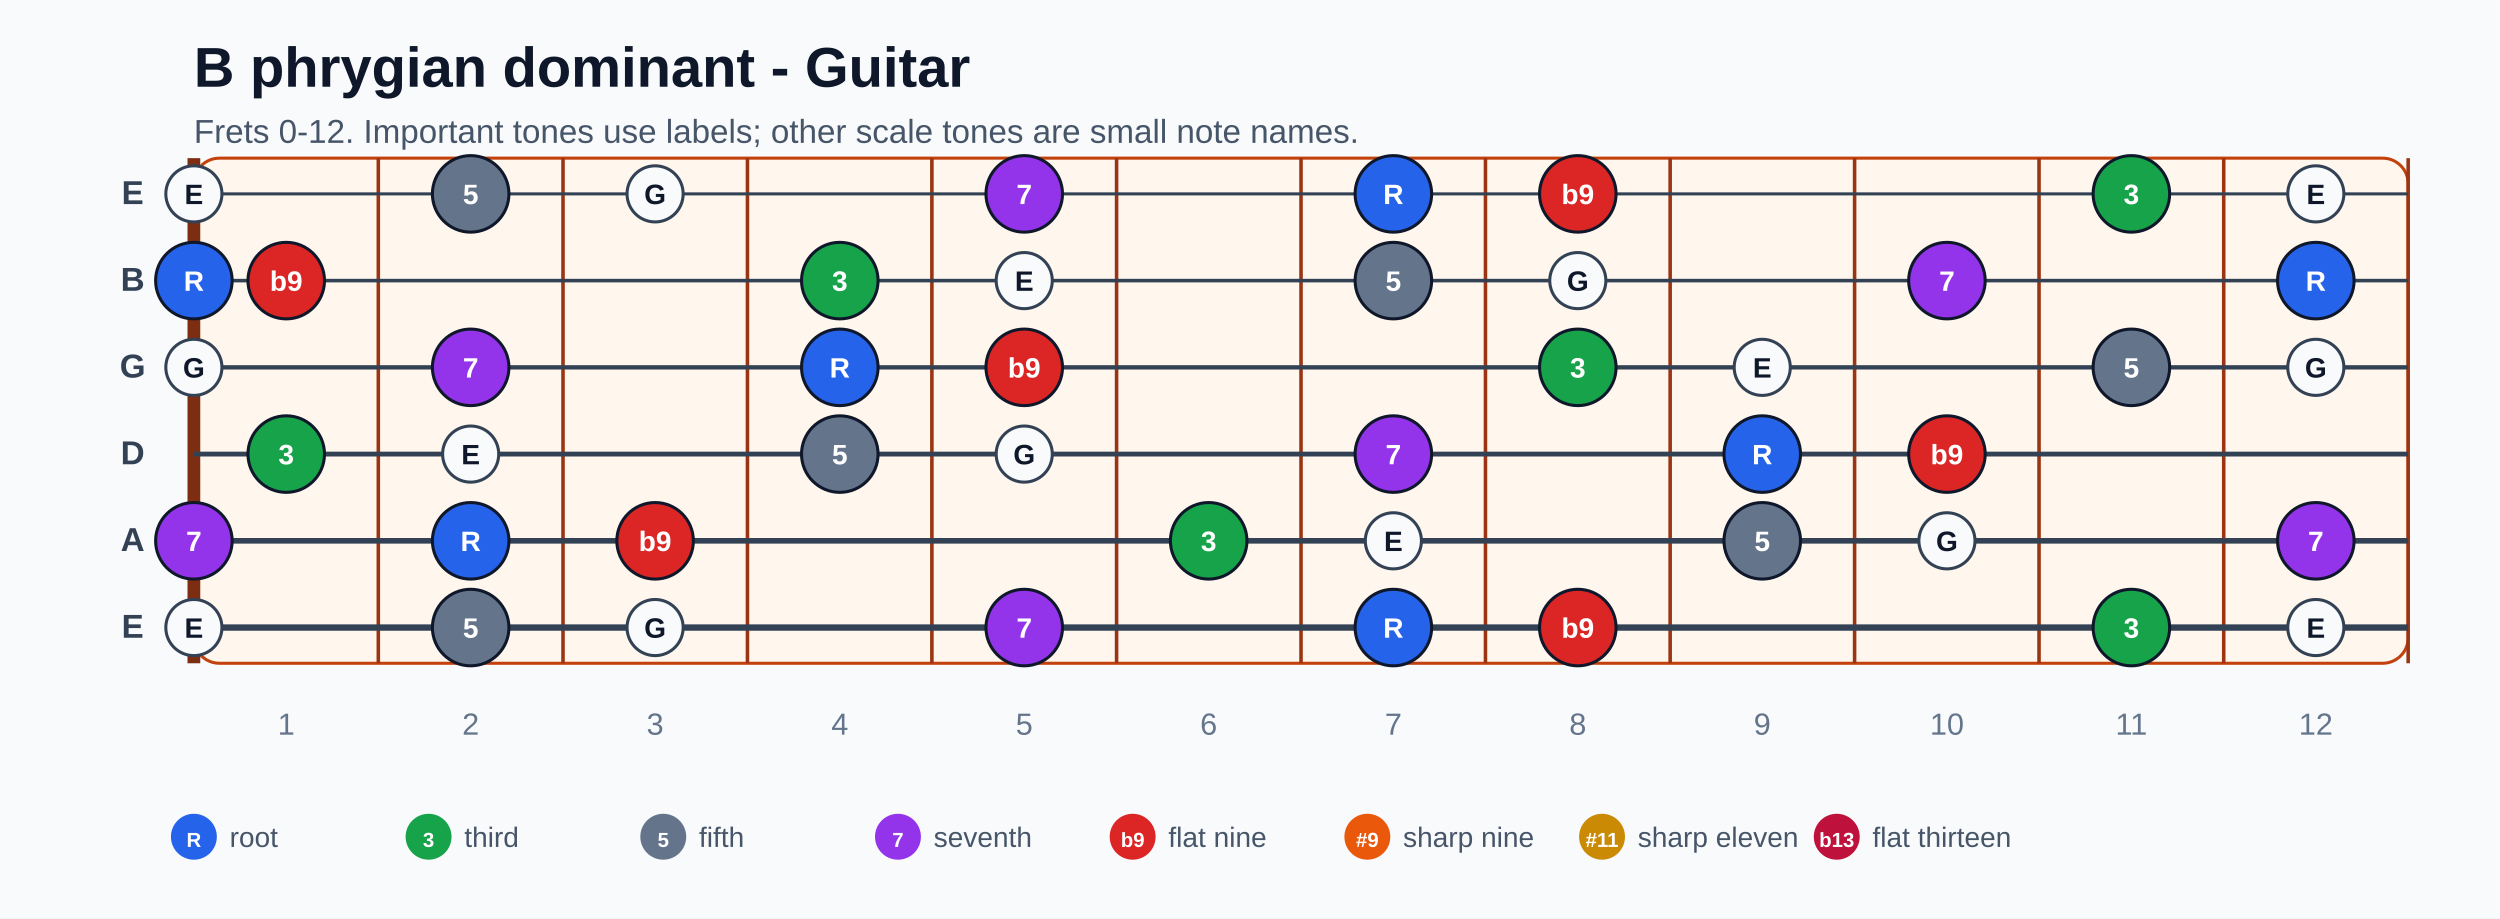
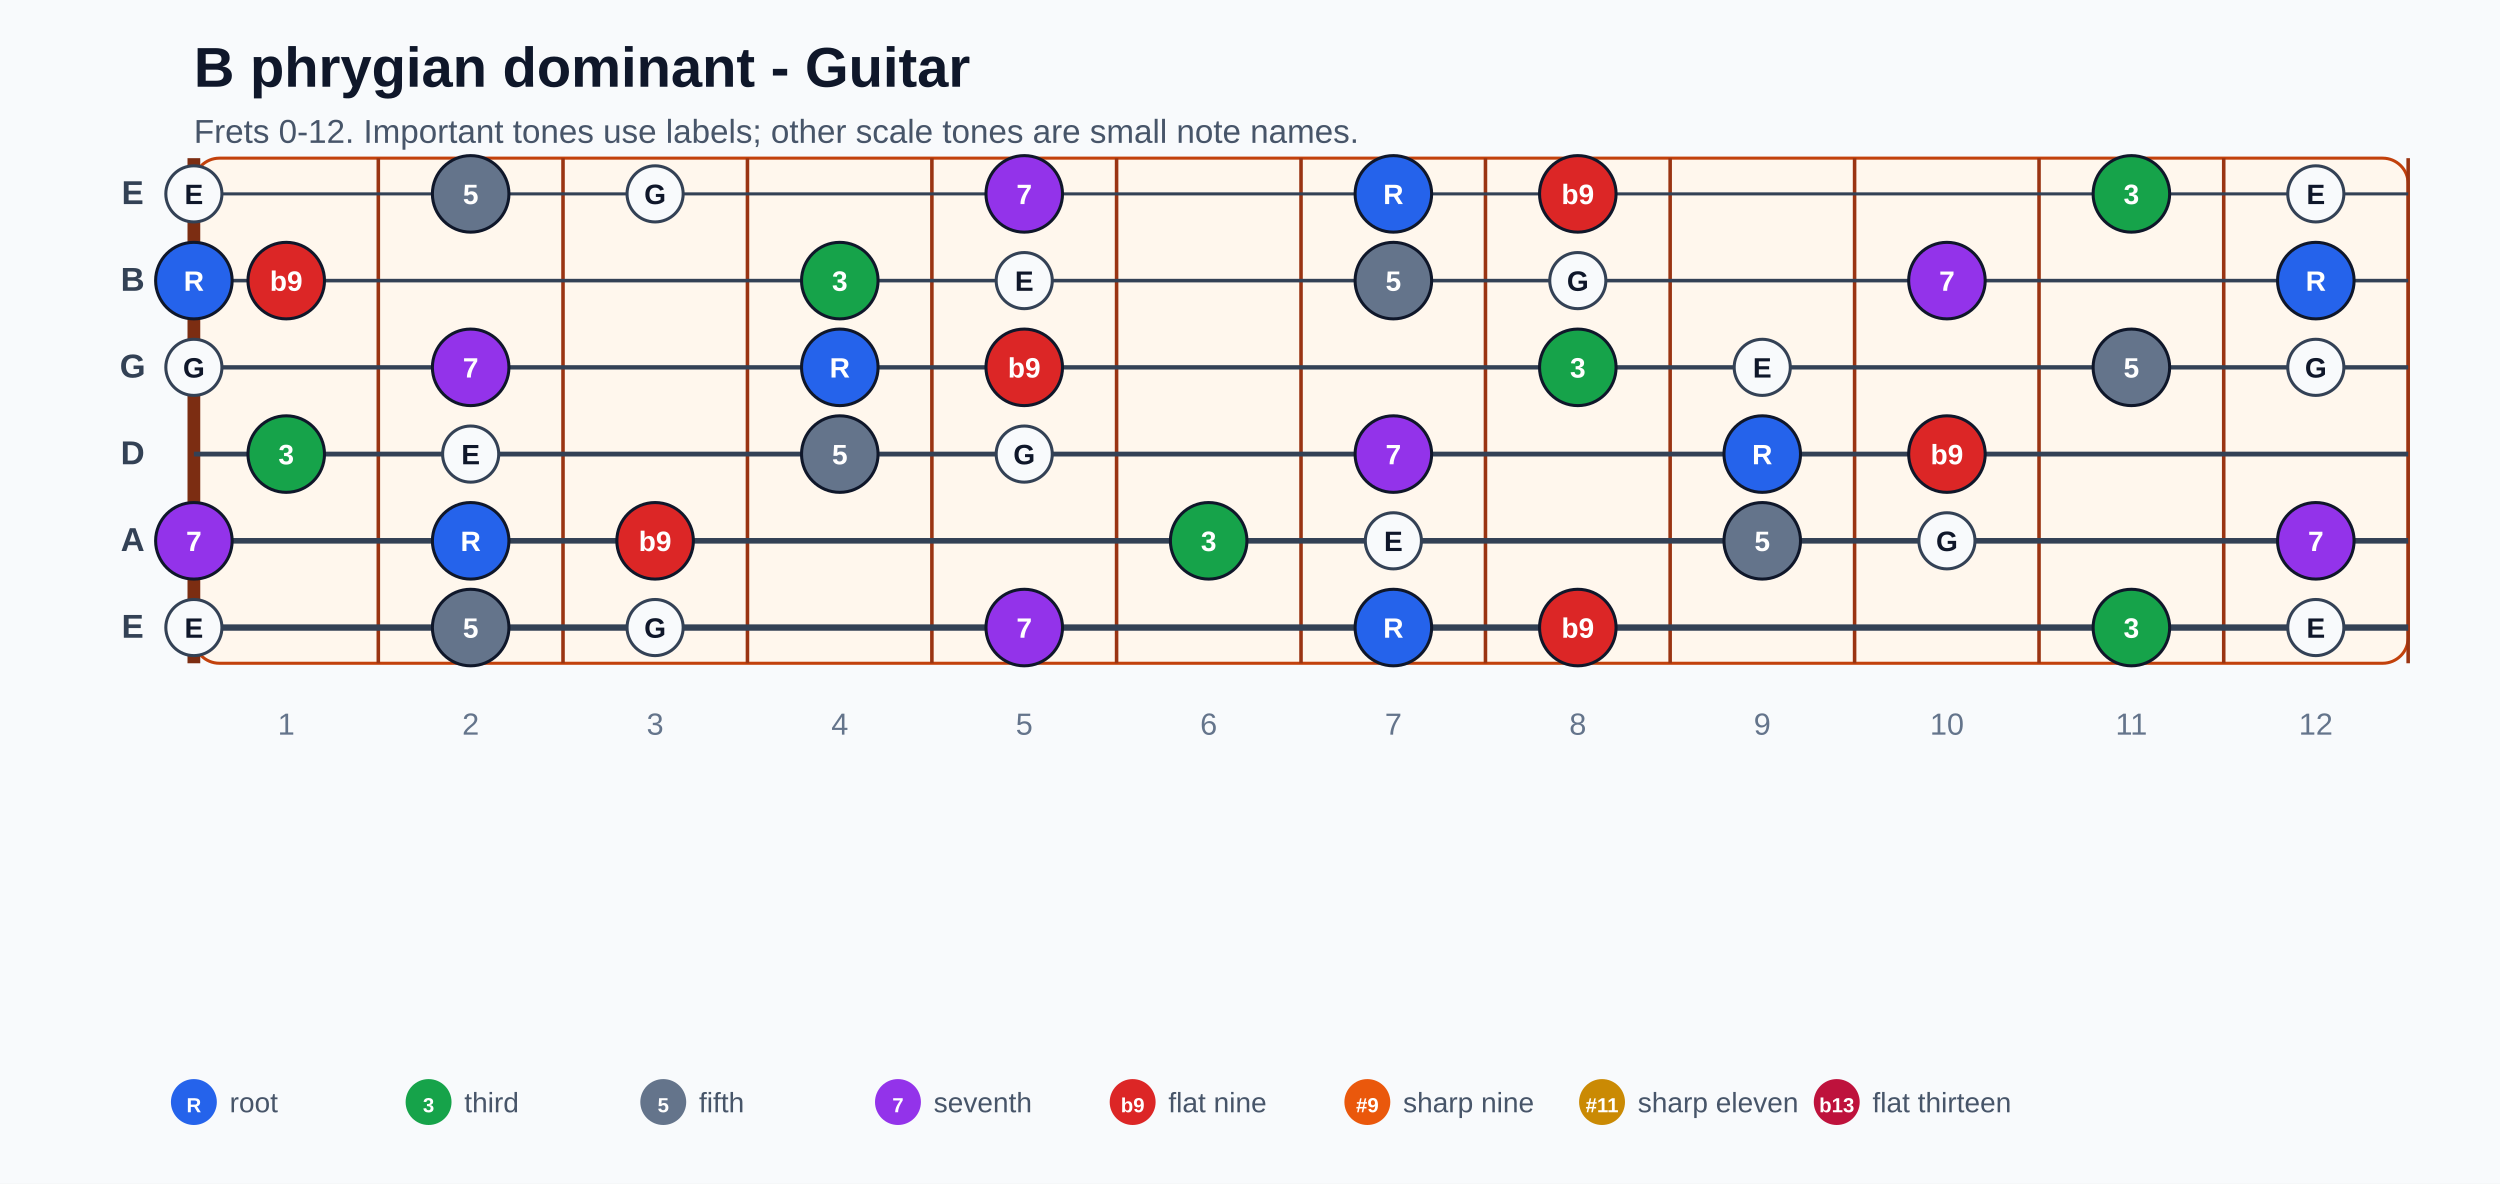
- <svg xmlns="http://www.w3.org/2000/svg" width="980" height="360" viewBox="0 0 980 360">
+ <svg xmlns="http://www.w3.org/2000/svg" width="980" height="464" viewBox="0 0 980 464">
  <rect width="100%" height="100%" fill="#f8fafc" />
  <text x="76" y="34" font-family="Arial, sans-serif" font-size="22" font-weight="700" fill="#0f172a">B phrygian dominant - Guitar</text>
  <text x="76" y="56" font-family="Arial, sans-serif" font-size="13" fill="#475569">Frets 0-12. Important tones use labels; other scale tones are small note names.</text>
  <rect x="76" y="62" width="868" height="198" rx="10" fill="#fff7ed" stroke="#c2410c" stroke-width="1.2" />
  <line x1="76.0" y1="62" x2="76.0" y2="260" stroke="#7c2d12" stroke-width="5" />
  <line x1="148.3" y1="62" x2="148.3" y2="260" stroke="#9a3412" stroke-width="1.4" />
  <text x="112.2" y="288" text-anchor="middle" font-family="Arial, sans-serif" font-size="12" fill="#64748b">1</text>
  <line x1="220.7" y1="62" x2="220.7" y2="260" stroke="#9a3412" stroke-width="1.4" />
  <text x="184.5" y="288" text-anchor="middle" font-family="Arial, sans-serif" font-size="12" fill="#64748b">2</text>
  <line x1="293.0" y1="62" x2="293.0" y2="260" stroke="#9a3412" stroke-width="1.4" />
  <text x="256.8" y="288" text-anchor="middle" font-family="Arial, sans-serif" font-size="12" fill="#64748b">3</text>
  <line x1="365.3" y1="62" x2="365.3" y2="260" stroke="#9a3412" stroke-width="1.4" />
  <text x="329.2" y="288" text-anchor="middle" font-family="Arial, sans-serif" font-size="12" fill="#64748b">4</text>
  <line x1="437.7" y1="62" x2="437.7" y2="260" stroke="#9a3412" stroke-width="1.4" />
  <text x="401.5" y="288" text-anchor="middle" font-family="Arial, sans-serif" font-size="12" fill="#64748b">5</text>
  <line x1="510.0" y1="62" x2="510.0" y2="260" stroke="#9a3412" stroke-width="1.4" />
  <text x="473.8" y="288" text-anchor="middle" font-family="Arial, sans-serif" font-size="12" fill="#64748b">6</text>
  <line x1="582.3" y1="62" x2="582.3" y2="260" stroke="#9a3412" stroke-width="1.4" />
  <text x="546.2" y="288" text-anchor="middle" font-family="Arial, sans-serif" font-size="12" fill="#64748b">7</text>
  <line x1="654.7" y1="62" x2="654.7" y2="260" stroke="#9a3412" stroke-width="1.4" />
  <text x="618.5" y="288" text-anchor="middle" font-family="Arial, sans-serif" font-size="12" fill="#64748b">8</text>
  <line x1="727.0" y1="62" x2="727.0" y2="260" stroke="#9a3412" stroke-width="1.4" />
  <text x="690.8" y="288" text-anchor="middle" font-family="Arial, sans-serif" font-size="12" fill="#64748b">9</text>
  <line x1="799.3" y1="62" x2="799.3" y2="260" stroke="#9a3412" stroke-width="1.4" />
  <text x="763.2" y="288" text-anchor="middle" font-family="Arial, sans-serif" font-size="12" fill="#64748b">10</text>
  <line x1="871.7" y1="62" x2="871.7" y2="260" stroke="#9a3412" stroke-width="1.4" />
  <text x="835.5" y="288" text-anchor="middle" font-family="Arial, sans-serif" font-size="12" fill="#64748b">11</text>
  <line x1="944.0" y1="62" x2="944.0" y2="260" stroke="#9a3412" stroke-width="1.4" />
  <text x="907.8" y="288" text-anchor="middle" font-family="Arial, sans-serif" font-size="12" fill="#64748b">12</text>
  <line x1="76" y1="76.0" x2="944" y2="76.0" stroke="#334155" stroke-width="1.2" />
  <text x="52" y="80.0" text-anchor="middle" font-family="Arial, sans-serif" font-size="13" font-weight="700" fill="#334155">E</text>
  <circle cx="76.0" cy="76.0" r="11" fill="#f8fafc" stroke="#334155" stroke-width="1.2" />
  <text x="76.0" y="80.0" text-anchor="middle" font-family="Arial, sans-serif" font-size="11" font-weight="700" fill="#0f172a">E</text>
  <circle cx="184.5" cy="76.0" r="15" fill="#64748b" stroke="#0f172a" stroke-width="1.2" />
  <text x="184.5" y="80.0" text-anchor="middle" font-family="Arial, sans-serif" font-size="11" font-weight="700" fill="#ffffff">5</text>
  <circle cx="256.8" cy="76.0" r="11" fill="#f8fafc" stroke="#334155" stroke-width="1.2" />
  <text x="256.8" y="80.0" text-anchor="middle" font-family="Arial, sans-serif" font-size="11" font-weight="700" fill="#0f172a">G</text>
  <circle cx="401.5" cy="76.0" r="15" fill="#9333ea" stroke="#0f172a" stroke-width="1.2" />
  <text x="401.5" y="80.0" text-anchor="middle" font-family="Arial, sans-serif" font-size="11" font-weight="700" fill="#ffffff">7</text>
  <circle cx="546.2" cy="76.0" r="15" fill="#2563eb" stroke="#0f172a" stroke-width="1.2" />
  <text x="546.2" y="80.0" text-anchor="middle" font-family="Arial, sans-serif" font-size="11" font-weight="700" fill="#ffffff">R</text>
  <circle cx="618.5" cy="76.0" r="15" fill="#dc2626" stroke="#0f172a" stroke-width="1.2" />
  <text x="618.5" y="80.0" text-anchor="middle" font-family="Arial, sans-serif" font-size="11" font-weight="700" fill="#ffffff">b9</text>
  <circle cx="835.5" cy="76.0" r="15" fill="#16a34a" stroke="#0f172a" stroke-width="1.2" />
  <text x="835.5" y="80.0" text-anchor="middle" font-family="Arial, sans-serif" font-size="11" font-weight="700" fill="#ffffff">3</text>
  <circle cx="907.8" cy="76.0" r="11" fill="#f8fafc" stroke="#334155" stroke-width="1.2" />
  <text x="907.8" y="80.0" text-anchor="middle" font-family="Arial, sans-serif" font-size="11" font-weight="700" fill="#0f172a">E</text>
  <line x1="76" y1="110.0" x2="944" y2="110.0" stroke="#334155" stroke-width="1.4" />
  <text x="52" y="114.0" text-anchor="middle" font-family="Arial, sans-serif" font-size="13" font-weight="700" fill="#334155">B</text>
  <circle cx="76.0" cy="110.0" r="15" fill="#2563eb" stroke="#0f172a" stroke-width="1.2" />
  <text x="76.0" y="114.0" text-anchor="middle" font-family="Arial, sans-serif" font-size="11" font-weight="700" fill="#ffffff">R</text>
  <circle cx="112.2" cy="110.0" r="15" fill="#dc2626" stroke="#0f172a" stroke-width="1.2" />
  <text x="112.2" y="114.0" text-anchor="middle" font-family="Arial, sans-serif" font-size="11" font-weight="700" fill="#ffffff">b9</text>
  <circle cx="329.2" cy="110.0" r="15" fill="#16a34a" stroke="#0f172a" stroke-width="1.2" />
  <text x="329.2" y="114.0" text-anchor="middle" font-family="Arial, sans-serif" font-size="11" font-weight="700" fill="#ffffff">3</text>
  <circle cx="401.5" cy="110.0" r="11" fill="#f8fafc" stroke="#334155" stroke-width="1.2" />
  <text x="401.5" y="114.0" text-anchor="middle" font-family="Arial, sans-serif" font-size="11" font-weight="700" fill="#0f172a">E</text>
  <circle cx="546.2" cy="110.0" r="15" fill="#64748b" stroke="#0f172a" stroke-width="1.2" />
  <text x="546.2" y="114.0" text-anchor="middle" font-family="Arial, sans-serif" font-size="11" font-weight="700" fill="#ffffff">5</text>
  <circle cx="618.5" cy="110.0" r="11" fill="#f8fafc" stroke="#334155" stroke-width="1.2" />
  <text x="618.5" y="114.0" text-anchor="middle" font-family="Arial, sans-serif" font-size="11" font-weight="700" fill="#0f172a">G</text>
  <circle cx="763.2" cy="110.0" r="15" fill="#9333ea" stroke="#0f172a" stroke-width="1.2" />
  <text x="763.2" y="114.0" text-anchor="middle" font-family="Arial, sans-serif" font-size="11" font-weight="700" fill="#ffffff">7</text>
  <circle cx="907.8" cy="110.0" r="15" fill="#2563eb" stroke="#0f172a" stroke-width="1.2" />
  <text x="907.8" y="114.0" text-anchor="middle" font-family="Arial, sans-serif" font-size="11" font-weight="700" fill="#ffffff">R</text>
  <line x1="76" y1="144.0" x2="944" y2="144.0" stroke="#334155" stroke-width="1.7" />
  <text x="52" y="148.0" text-anchor="middle" font-family="Arial, sans-serif" font-size="13" font-weight="700" fill="#334155">G</text>
  <circle cx="76.0" cy="144.0" r="11" fill="#f8fafc" stroke="#334155" stroke-width="1.2" />
  <text x="76.0" y="148.0" text-anchor="middle" font-family="Arial, sans-serif" font-size="11" font-weight="700" fill="#0f172a">G</text>
  <circle cx="184.5" cy="144.0" r="15" fill="#9333ea" stroke="#0f172a" stroke-width="1.2" />
  <text x="184.5" y="148.0" text-anchor="middle" font-family="Arial, sans-serif" font-size="11" font-weight="700" fill="#ffffff">7</text>
  <circle cx="329.2" cy="144.0" r="15" fill="#2563eb" stroke="#0f172a" stroke-width="1.2" />
  <text x="329.2" y="148.0" text-anchor="middle" font-family="Arial, sans-serif" font-size="11" font-weight="700" fill="#ffffff">R</text>
  <circle cx="401.5" cy="144.0" r="15" fill="#dc2626" stroke="#0f172a" stroke-width="1.2" />
  <text x="401.5" y="148.0" text-anchor="middle" font-family="Arial, sans-serif" font-size="11" font-weight="700" fill="#ffffff">b9</text>
  <circle cx="618.5" cy="144.0" r="15" fill="#16a34a" stroke="#0f172a" stroke-width="1.2" />
  <text x="618.5" y="148.0" text-anchor="middle" font-family="Arial, sans-serif" font-size="11" font-weight="700" fill="#ffffff">3</text>
  <circle cx="690.8" cy="144.0" r="11" fill="#f8fafc" stroke="#334155" stroke-width="1.2" />
  <text x="690.8" y="148.0" text-anchor="middle" font-family="Arial, sans-serif" font-size="11" font-weight="700" fill="#0f172a">E</text>
  <circle cx="835.5" cy="144.0" r="15" fill="#64748b" stroke="#0f172a" stroke-width="1.2" />
  <text x="835.5" y="148.0" text-anchor="middle" font-family="Arial, sans-serif" font-size="11" font-weight="700" fill="#ffffff">5</text>
  <circle cx="907.8" cy="144.0" r="11" fill="#f8fafc" stroke="#334155" stroke-width="1.2" />
  <text x="907.8" y="148.0" text-anchor="middle" font-family="Arial, sans-serif" font-size="11" font-weight="700" fill="#0f172a">G</text>
  <line x1="76" y1="178.0" x2="944" y2="178.0" stroke="#334155" stroke-width="1.9" />
  <text x="52" y="182.0" text-anchor="middle" font-family="Arial, sans-serif" font-size="13" font-weight="700" fill="#334155">D</text>
  <circle cx="112.2" cy="178.0" r="15" fill="#16a34a" stroke="#0f172a" stroke-width="1.2" />
  <text x="112.2" y="182.0" text-anchor="middle" font-family="Arial, sans-serif" font-size="11" font-weight="700" fill="#ffffff">3</text>
  <circle cx="184.5" cy="178.0" r="11" fill="#f8fafc" stroke="#334155" stroke-width="1.2" />
  <text x="184.5" y="182.0" text-anchor="middle" font-family="Arial, sans-serif" font-size="11" font-weight="700" fill="#0f172a">E</text>
  <circle cx="329.2" cy="178.0" r="15" fill="#64748b" stroke="#0f172a" stroke-width="1.2" />
  <text x="329.2" y="182.0" text-anchor="middle" font-family="Arial, sans-serif" font-size="11" font-weight="700" fill="#ffffff">5</text>
  <circle cx="401.5" cy="178.0" r="11" fill="#f8fafc" stroke="#334155" stroke-width="1.2" />
  <text x="401.5" y="182.0" text-anchor="middle" font-family="Arial, sans-serif" font-size="11" font-weight="700" fill="#0f172a">G</text>
  <circle cx="546.2" cy="178.0" r="15" fill="#9333ea" stroke="#0f172a" stroke-width="1.2" />
  <text x="546.2" y="182.0" text-anchor="middle" font-family="Arial, sans-serif" font-size="11" font-weight="700" fill="#ffffff">7</text>
  <circle cx="690.8" cy="178.0" r="15" fill="#2563eb" stroke="#0f172a" stroke-width="1.2" />
  <text x="690.8" y="182.0" text-anchor="middle" font-family="Arial, sans-serif" font-size="11" font-weight="700" fill="#ffffff">R</text>
  <circle cx="763.2" cy="178.0" r="15" fill="#dc2626" stroke="#0f172a" stroke-width="1.2" />
  <text x="763.2" y="182.0" text-anchor="middle" font-family="Arial, sans-serif" font-size="11" font-weight="700" fill="#ffffff">b9</text>
  <line x1="76" y1="212.0" x2="944" y2="212.0" stroke="#334155" stroke-width="2.2" />
  <text x="52" y="216.0" text-anchor="middle" font-family="Arial, sans-serif" font-size="13" font-weight="700" fill="#334155">A</text>
  <circle cx="76.0" cy="212.0" r="15" fill="#9333ea" stroke="#0f172a" stroke-width="1.2" />
  <text x="76.0" y="216.0" text-anchor="middle" font-family="Arial, sans-serif" font-size="11" font-weight="700" fill="#ffffff">7</text>
  <circle cx="184.5" cy="212.0" r="15" fill="#2563eb" stroke="#0f172a" stroke-width="1.2" />
  <text x="184.5" y="216.0" text-anchor="middle" font-family="Arial, sans-serif" font-size="11" font-weight="700" fill="#ffffff">R</text>
  <circle cx="256.8" cy="212.0" r="15" fill="#dc2626" stroke="#0f172a" stroke-width="1.2" />
  <text x="256.8" y="216.0" text-anchor="middle" font-family="Arial, sans-serif" font-size="11" font-weight="700" fill="#ffffff">b9</text>
  <circle cx="473.8" cy="212.0" r="15" fill="#16a34a" stroke="#0f172a" stroke-width="1.2" />
  <text x="473.8" y="216.0" text-anchor="middle" font-family="Arial, sans-serif" font-size="11" font-weight="700" fill="#ffffff">3</text>
  <circle cx="546.2" cy="212.0" r="11" fill="#f8fafc" stroke="#334155" stroke-width="1.2" />
  <text x="546.2" y="216.0" text-anchor="middle" font-family="Arial, sans-serif" font-size="11" font-weight="700" fill="#0f172a">E</text>
  <circle cx="690.8" cy="212.0" r="15" fill="#64748b" stroke="#0f172a" stroke-width="1.2" />
  <text x="690.8" y="216.0" text-anchor="middle" font-family="Arial, sans-serif" font-size="11" font-weight="700" fill="#ffffff">5</text>
  <circle cx="763.2" cy="212.0" r="11" fill="#f8fafc" stroke="#334155" stroke-width="1.2" />
  <text x="763.2" y="216.0" text-anchor="middle" font-family="Arial, sans-serif" font-size="11" font-weight="700" fill="#0f172a">G</text>
  <circle cx="907.8" cy="212.0" r="15" fill="#9333ea" stroke="#0f172a" stroke-width="1.2" />
  <text x="907.8" y="216.0" text-anchor="middle" font-family="Arial, sans-serif" font-size="11" font-weight="700" fill="#ffffff">7</text>
  <line x1="76" y1="246.0" x2="944" y2="246.0" stroke="#334155" stroke-width="2.5" />
  <text x="52" y="250.0" text-anchor="middle" font-family="Arial, sans-serif" font-size="13" font-weight="700" fill="#334155">E</text>
  <circle cx="76.0" cy="246.0" r="11" fill="#f8fafc" stroke="#334155" stroke-width="1.2" />
  <text x="76.0" y="250.0" text-anchor="middle" font-family="Arial, sans-serif" font-size="11" font-weight="700" fill="#0f172a">E</text>
  <circle cx="184.5" cy="246.0" r="15" fill="#64748b" stroke="#0f172a" stroke-width="1.2" />
  <text x="184.5" y="250.0" text-anchor="middle" font-family="Arial, sans-serif" font-size="11" font-weight="700" fill="#ffffff">5</text>
  <circle cx="256.8" cy="246.0" r="11" fill="#f8fafc" stroke="#334155" stroke-width="1.2" />
  <text x="256.8" y="250.0" text-anchor="middle" font-family="Arial, sans-serif" font-size="11" font-weight="700" fill="#0f172a">G</text>
  <circle cx="401.5" cy="246.0" r="15" fill="#9333ea" stroke="#0f172a" stroke-width="1.2" />
  <text x="401.5" y="250.0" text-anchor="middle" font-family="Arial, sans-serif" font-size="11" font-weight="700" fill="#ffffff">7</text>
  <circle cx="546.2" cy="246.0" r="15" fill="#2563eb" stroke="#0f172a" stroke-width="1.2" />
  <text x="546.2" y="250.0" text-anchor="middle" font-family="Arial, sans-serif" font-size="11" font-weight="700" fill="#ffffff">R</text>
  <circle cx="618.5" cy="246.0" r="15" fill="#dc2626" stroke="#0f172a" stroke-width="1.2" />
  <text x="618.5" y="250.0" text-anchor="middle" font-family="Arial, sans-serif" font-size="11" font-weight="700" fill="#ffffff">b9</text>
  <circle cx="835.5" cy="246.0" r="15" fill="#16a34a" stroke="#0f172a" stroke-width="1.2" />
  <text x="835.5" y="250.0" text-anchor="middle" font-family="Arial, sans-serif" font-size="11" font-weight="700" fill="#ffffff">3</text>
  <circle cx="907.8" cy="246.0" r="11" fill="#f8fafc" stroke="#334155" stroke-width="1.2" />
  <text x="907.8" y="250.0" text-anchor="middle" font-family="Arial, sans-serif" font-size="11" font-weight="700" fill="#0f172a">E</text>
-   <circle cx="76" cy="328" r="9" fill="#2563eb" />
-   <text x="76" y="332" text-anchor="middle" font-family="Arial, sans-serif" font-size="8" font-weight="700" fill="#ffffff">R</text>
-   <text x="90" y="332" font-family="Arial, sans-serif" font-size="11" fill="#475569">root</text>
-   <circle cx="168" cy="328" r="9" fill="#16a34a" />
-   <text x="168" y="332" text-anchor="middle" font-family="Arial, sans-serif" font-size="8" font-weight="700" fill="#ffffff">3</text>
-   <text x="182" y="332" font-family="Arial, sans-serif" font-size="11" fill="#475569">third</text>
-   <circle cx="260" cy="328" r="9" fill="#64748b" />
-   <text x="260" y="332" text-anchor="middle" font-family="Arial, sans-serif" font-size="8" font-weight="700" fill="#ffffff">5</text>
-   <text x="274" y="332" font-family="Arial, sans-serif" font-size="11" fill="#475569">fifth</text>
-   <circle cx="352" cy="328" r="9" fill="#9333ea" />
-   <text x="352" y="332" text-anchor="middle" font-family="Arial, sans-serif" font-size="8" font-weight="700" fill="#ffffff">7</text>
-   <text x="366" y="332" font-family="Arial, sans-serif" font-size="11" fill="#475569">seventh</text>
-   <circle cx="444" cy="328" r="9" fill="#dc2626" />
-   <text x="444" y="332" text-anchor="middle" font-family="Arial, sans-serif" font-size="8" font-weight="700" fill="#ffffff">b9</text>
-   <text x="458" y="332" font-family="Arial, sans-serif" font-size="11" fill="#475569">flat nine</text>
-   <circle cx="536" cy="328" r="9" fill="#ea580c" />
-   <text x="536" y="332" text-anchor="middle" font-family="Arial, sans-serif" font-size="8" font-weight="700" fill="#ffffff">#9</text>
-   <text x="550" y="332" font-family="Arial, sans-serif" font-size="11" fill="#475569">sharp nine</text>
-   <circle cx="628" cy="328" r="9" fill="#ca8a04" />
-   <text x="628" y="332" text-anchor="middle" font-family="Arial, sans-serif" font-size="8" font-weight="700" fill="#ffffff">#11</text>
-   <text x="642" y="332" font-family="Arial, sans-serif" font-size="11" fill="#475569">sharp eleven</text>
-   <circle cx="720" cy="328" r="9" fill="#be123c" />
-   <text x="720" y="332" text-anchor="middle" font-family="Arial, sans-serif" font-size="8" font-weight="700" fill="#ffffff">b13</text>
-   <text x="734" y="332" font-family="Arial, sans-serif" font-size="11" fill="#475569">flat thirteen</text>
+   <circle cx="76" cy="432" r="9" fill="#2563eb" />
+   <text x="76" y="436" text-anchor="middle" font-family="Arial, sans-serif" font-size="8" font-weight="700" fill="#ffffff">R</text>
+   <text x="90" y="436" font-family="Arial, sans-serif" font-size="11" fill="#475569">root</text>
+   <circle cx="168" cy="432" r="9" fill="#16a34a" />
+   <text x="168" y="436" text-anchor="middle" font-family="Arial, sans-serif" font-size="8" font-weight="700" fill="#ffffff">3</text>
+   <text x="182" y="436" font-family="Arial, sans-serif" font-size="11" fill="#475569">third</text>
+   <circle cx="260" cy="432" r="9" fill="#64748b" />
+   <text x="260" y="436" text-anchor="middle" font-family="Arial, sans-serif" font-size="8" font-weight="700" fill="#ffffff">5</text>
+   <text x="274" y="436" font-family="Arial, sans-serif" font-size="11" fill="#475569">fifth</text>
+   <circle cx="352" cy="432" r="9" fill="#9333ea" />
+   <text x="352" y="436" text-anchor="middle" font-family="Arial, sans-serif" font-size="8" font-weight="700" fill="#ffffff">7</text>
+   <text x="366" y="436" font-family="Arial, sans-serif" font-size="11" fill="#475569">seventh</text>
+   <circle cx="444" cy="432" r="9" fill="#dc2626" />
+   <text x="444" y="436" text-anchor="middle" font-family="Arial, sans-serif" font-size="8" font-weight="700" fill="#ffffff">b9</text>
+   <text x="458" y="436" font-family="Arial, sans-serif" font-size="11" fill="#475569">flat nine</text>
+   <circle cx="536" cy="432" r="9" fill="#ea580c" />
+   <text x="536" y="436" text-anchor="middle" font-family="Arial, sans-serif" font-size="8" font-weight="700" fill="#ffffff">#9</text>
+   <text x="550" y="436" font-family="Arial, sans-serif" font-size="11" fill="#475569">sharp nine</text>
+   <circle cx="628" cy="432" r="9" fill="#ca8a04" />
+   <text x="628" y="436" text-anchor="middle" font-family="Arial, sans-serif" font-size="8" font-weight="700" fill="#ffffff">#11</text>
+   <text x="642" y="436" font-family="Arial, sans-serif" font-size="11" fill="#475569">sharp eleven</text>
+   <circle cx="720" cy="432" r="9" fill="#be123c" />
+   <text x="720" y="436" text-anchor="middle" font-family="Arial, sans-serif" font-size="8" font-weight="700" fill="#ffffff">b13</text>
+   <text x="734" y="436" font-family="Arial, sans-serif" font-size="11" fill="#475569">flat thirteen</text>
</svg>
